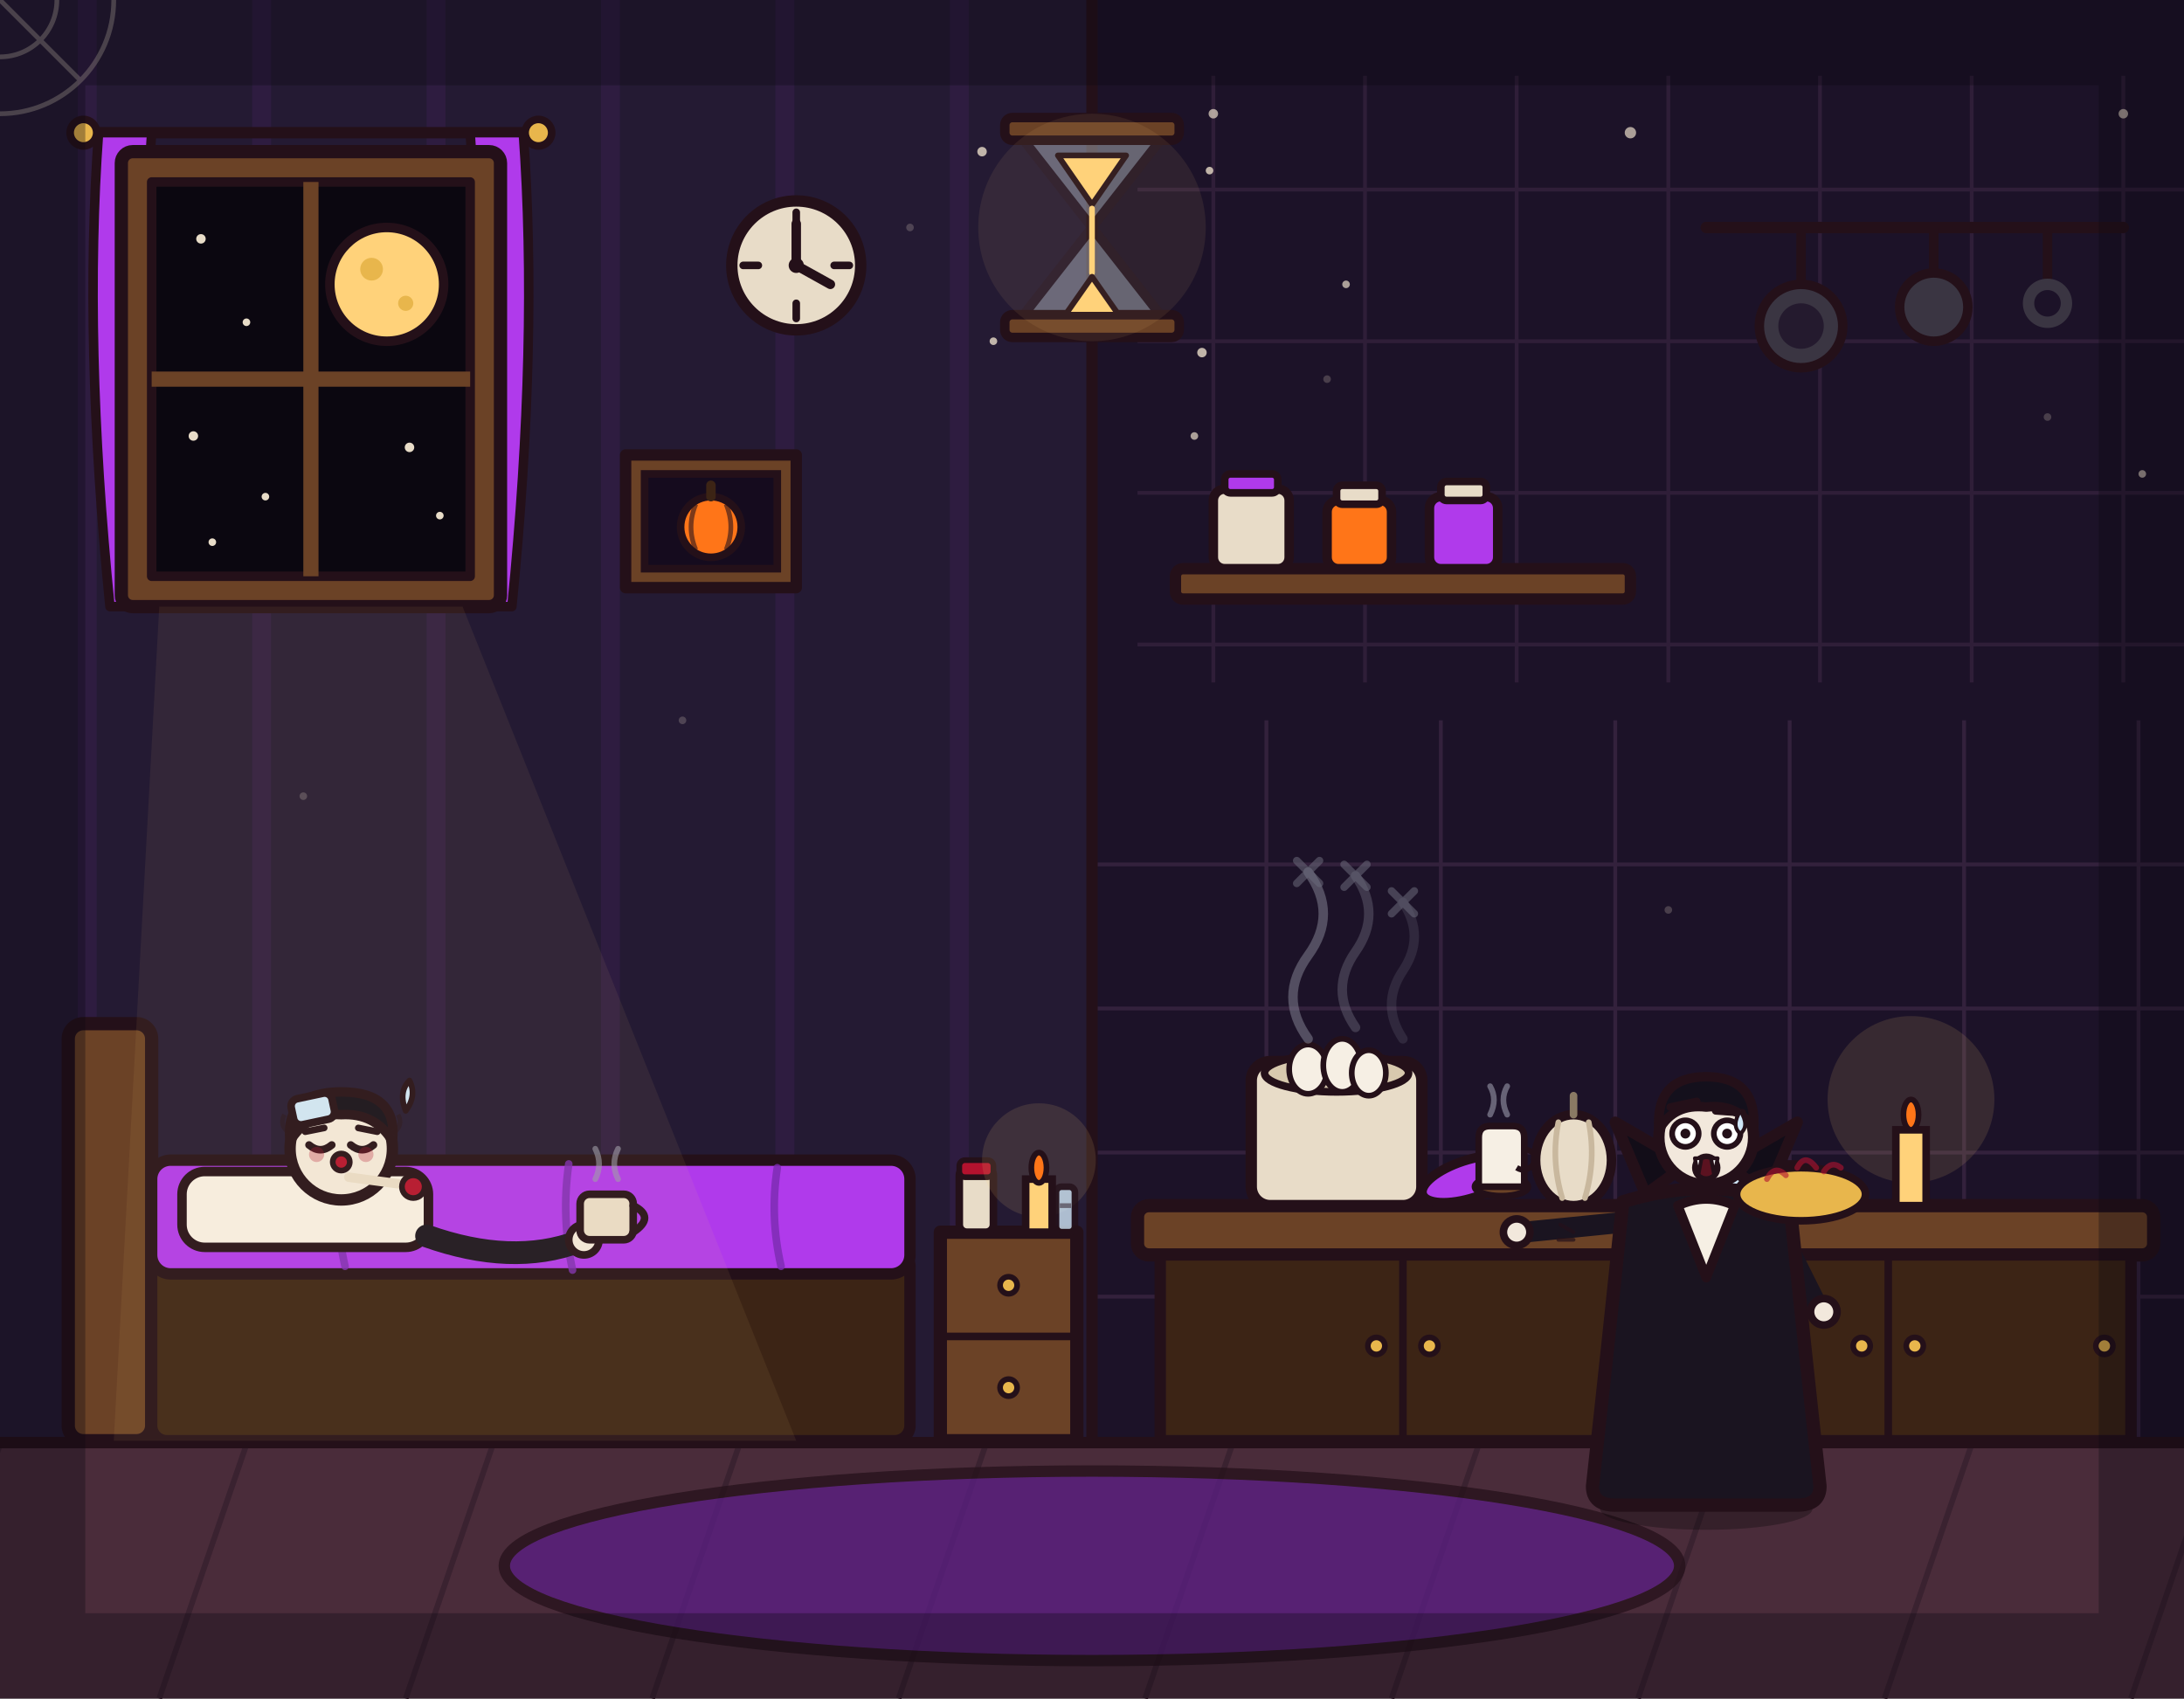
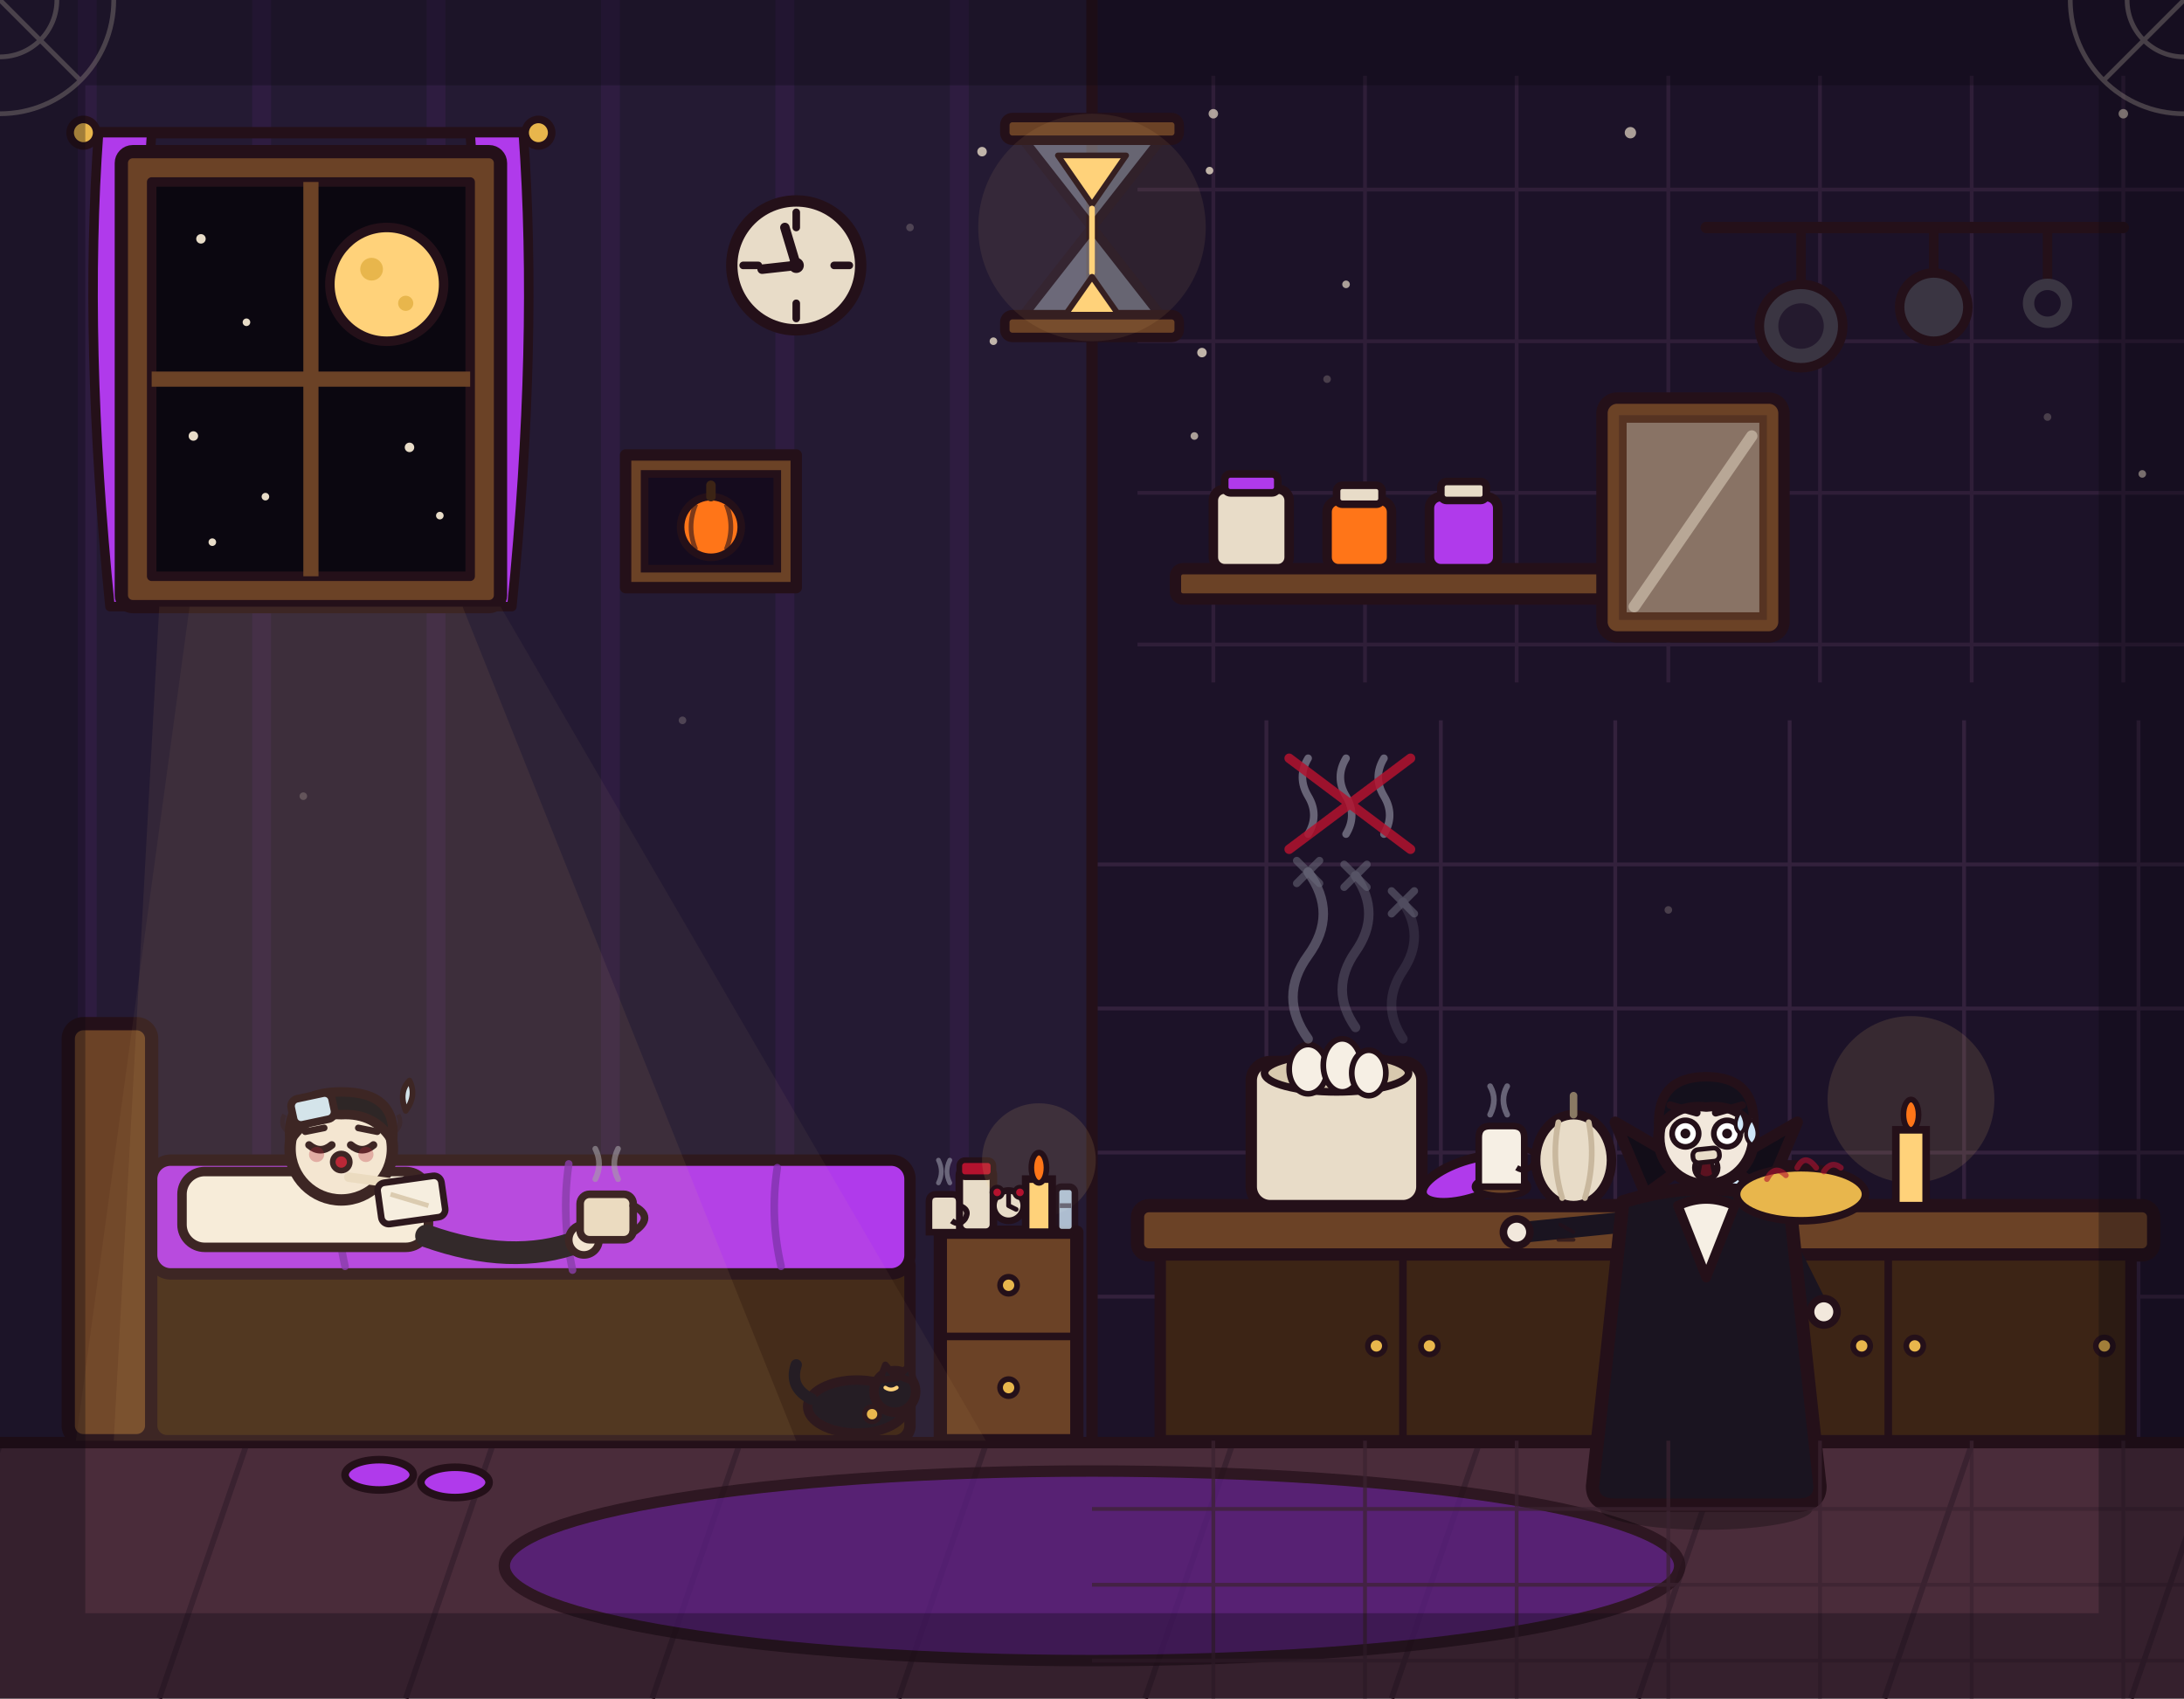
<svg xmlns="http://www.w3.org/2000/svg" viewBox="0 0 1152 896" width="1152" height="896">
  <rect x="0" y="0" width="576" height="760" fill="#241a33" />
  <path d="M46 0V760M138 0V760M230 0V760M322 0V760M414 0V760M506 0V760" stroke="#b03aeb" stroke-width="10" opacity=".07" fill="none" />
  <rect x="576" y="0" width="576" height="760" fill="#1c1228" />
  <path d="M640 40V360M720 40V360M800 40V360M880 40V360M960 40V360M1040 40V360M1120 40V360M600 100H1152M600 180H1152M600 260H1152M600 340H1152" stroke="#4a3050" stroke-width="2" opacity=".4" fill="none" />
  <path d="M668 380V760M760 380V760M852 380V760M944 380V760M1036 380V760M1128 380V760M576 456H1152M576 532H1152M576 608H1152M576 684H1152" stroke="#4a3050" stroke-width="2" opacity=".5" fill="none" />
  <g fill="#e8dcc8" opacity=".7">
    <circle cx="640" cy="60" r="2.5" />
    <circle cx="710" cy="150" r="2" />
    <circle cx="860" cy="70" r="3" />
    <circle cx="1130" cy="250" r="2" />
    <circle cx="630" cy="230" r="2" />
    <circle cx="1120" cy="60" r="2.5" />
  </g>
  <rect x="0" y="760" width="1152" height="136" fill="#4a2c3a" />
  <path d="M0 762 L-46 896M130 762 L84 896M260 762 L214 896M390 762 L344 896M520 762 L474 896M650 762 L604 896M780 762 L734 896M910 762 L864 896M1040 762 L994 896M1170 762 L1124 896" stroke="#3a2230" stroke-width="3" fill="none" />
  <line x1="0" y1="761" x2="1152" y2="761" stroke="#241019" stroke-width="6" stroke-linecap="round" />
  <ellipse cx="576" cy="826" rx="310" ry="50" fill="#5b1e86" stroke="#241019" stroke-width="6" stroke-linejoin="round" opacity="0.75" />
  <line x1="576" y1="0" x2="576" y2="761" stroke="#241019" stroke-width="6" stroke-linecap="round" />
  <g>
    <line x1="44" y1="70" x2="284" y2="70" stroke="#241019" stroke-width="6" stroke-linecap="round" />
    <circle cx="44" cy="70" r="7" fill="#e8b64c" stroke="#241019" stroke-width="4" />
    <circle cx="284" cy="70" r="7" fill="#e8b64c" stroke="#241019" stroke-width="4" />
    <path d="M52 70 Q44 180 58 320 L86 320 Q72 180 80 70 Z" fill="#b03aeb" stroke="#241019" stroke-width="5" stroke-linejoin="round" />
    <path d="M276 70 Q284 180 270 320 L242 320 Q256 180 248 70 Z" fill="#b03aeb" stroke="#241019" stroke-width="5" stroke-linejoin="round" />
    <rect x="64" y="80" width="200" height="240" rx="6" fill="#6b4226" stroke="#241019" stroke-width="7" stroke-linejoin="round" />
    <rect x="80" y="96" width="168" height="208" fill="#0b0710" stroke="#241019" stroke-width="5" stroke-linejoin="round" />
    <line x1="164" y1="96" x2="164" y2="304" stroke="#6b4226" stroke-width="8" />
    <line x1="80" y1="200" x2="248" y2="200" stroke="#6b4226" stroke-width="8" />
    <circle cx="204" cy="150" r="30" fill="#ffd27a" stroke="#241019" stroke-width="5" />
    <circle cx="196" cy="142" r="6" fill="#e8b64c" />
    <circle cx="214" cy="160" r="4" fill="#e8b64c" />
    <g fill="#e8dcc8">
      <circle cx="106" cy="126" r="2.5" />
      <circle cx="130" cy="170" r="2" />
      <circle cx="102" cy="230" r="2.5" />
      <circle cx="140" cy="262" r="2" />
      <circle cx="216" cy="236" r="2.5" />
      <circle cx="232" cy="272" r="2" />
      <circle cx="112" cy="286" r="2" />
    </g>
  </g>
  <g>
    <circle cx="420" cy="140" r="34" fill="#e8dcc8" stroke="#241019" stroke-width="6" />
    <line x1="420" y1="112" x2="420" y2="120" stroke="#241019" stroke-width="4" stroke-linecap="round" />
    <line x1="420" y1="160" x2="420" y2="168" stroke="#241019" stroke-width="4" stroke-linecap="round" />
    <line x1="392" y1="140" x2="400" y2="140" stroke="#241019" stroke-width="4" stroke-linecap="round" />
    <line x1="440" y1="140" x2="448" y2="140" stroke="#241019" stroke-width="4" stroke-linecap="round" />
-     <line x1="420" y1="140" x2="420" y2="118" stroke="#241019" stroke-width="5" stroke-linecap="round" />
-     <line x1="420" y1="140" x2="438" y2="150" stroke="#241019" stroke-width="5" stroke-linecap="round" />
+     <line x1="420" y1="140" x2="414" y2="120" stroke="#241019" stroke-width="5" stroke-linecap="round" />
+     <line x1="420" y1="140" x2="402" y2="142" stroke="#241019" stroke-width="5" stroke-linecap="round" />
    <circle cx="420" cy="140" r="4" fill="#241019" />
  </g>
  <g>
    <rect x="330" y="240" width="90" height="70" fill="#6b4226" stroke="#241019" stroke-width="6" stroke-linejoin="round" />
    <rect x="340" y="250" width="70" height="50" fill="#150b1e" stroke="#241019" stroke-width="4" />
    <circle cx="375" cy="278" r="16" fill="#ff7518" stroke="#241019" stroke-width="4" />
    <path d="M375 262 L375 256" stroke="#3c2415" stroke-width="5" stroke-linecap="round" />
    <path d="M367 266 Q362 278 367 290 M383 266 Q388 278 383 290" stroke="#241019" stroke-width="2.5" fill="none" opacity=".6" />
  </g>
  <g>
    <rect x="36" y="540" width="44" height="220" rx="8" fill="#6b4226" stroke="#241019" stroke-width="7" stroke-linejoin="round" />
    <rect x="80" y="660" width="400" height="100" rx="8" fill="#3c2415" stroke="#241019" stroke-width="6" stroke-linejoin="round" />
    <rect x="80" y="612" width="400" height="60" rx="10" fill="#b03aeb" stroke="#241019" stroke-width="6" stroke-linejoin="round" />
    <path d="M180 616 Q176 642 182 668 M300 614 Q296 642 302 670 M410 616 Q406 642 412 668" stroke="#7a2bb0" stroke-width="4" fill="none" opacity=".8" stroke-linecap="round" />
    <rect x="96" y="618" width="130" height="40" rx="12" fill="#f6efe4" stroke="#241019" stroke-width="5" stroke-linejoin="round" />
    <g transform="translate(180 606)">
      <circle cx="0" cy="0" r="27" fill="#f2e8dc" stroke="#241019" stroke-width="6" />
      <path d="M-27 -4 Q-30 -30 0 -30 Q30 -30 27 -4 Q18 -19 0 -18 Q-18 -19 -27 -4 Z" fill="#14101c" stroke="#241019" stroke-width="5" stroke-linejoin="round" />
      <rect x="-26" y="-28" width="22" height="14" rx="4" fill="#cfe6f8" stroke="#241019" stroke-width="4" transform="rotate(-12 -15 -21)" />
      <path d="M-17 -2 Q-11 3 -5 -2 M5 -2 Q11 3 17 -2" fill="none" stroke="#241019" stroke-width="4" stroke-linecap="round" />
      <line x1="-19" y1="-9" x2="-9" y2="-11" stroke="#241019" stroke-width="3.5" stroke-linecap="round" />
      <line x1="9" y1="-11" x2="19" y2="-9" stroke="#241019" stroke-width="3.5" stroke-linecap="round" />
      <circle cx="0" cy="7" r="4.5" fill="#b3122e" stroke="#241019" stroke-width="3" />
      <line x1="4" y1="15" x2="34" y2="19" stroke="#e8dcc8" stroke-width="5" stroke-linecap="round" />
      <circle cx="38" cy="20" r="6" fill="#b3122e" stroke="#241019" stroke-width="3" />
      <path d="M34 -20 Q40 -28 36 -36 Q30 -30 34 -20 Z" fill="#cfe6f8" stroke="#241019" stroke-width="3" stroke-linejoin="round" />
      <circle cx="-13" cy="3" r="4" fill="#b3122e" opacity=".3" />
      <circle cx="13" cy="3" r="4" fill="#b3122e" opacity=".3" />
      <path d="M-27 -8Q-33 -12 -30 -18M27 -8Q33 -12 30 -18" stroke="#241019" stroke-width="2.5" fill="none" opacity=".5" />
    </g>
    <path d="M225 652 Q270 668 305 655" fill="none" stroke="#1a1420" stroke-width="12" stroke-linecap="round" />
    <circle cx="308" cy="654" r="8" fill="#f2e8dc" stroke="#241019" stroke-width="4" />
    <rect x="306" y="630" width="28" height="24" rx="5" fill="#e8dcc8" stroke="#241019" stroke-width="4" stroke-linejoin="round" />
    <path d="M334 636 Q346 642 334 650" fill="none" stroke="#241019" stroke-width="4" stroke-linecap="round" />
    <path d="M314 622 Q318 614 314 606 M326 622 Q322 614 326 606" stroke="#9a9aaa" stroke-width="3" fill="none" opacity=".6" stroke-linecap="round" />
  </g>
  <g>
    <rect x="496" y="650" width="72" height="110" fill="#6b4226" stroke="#241019" stroke-width="7" stroke-linejoin="round" />
    <line x1="496" y1="705" x2="568" y2="705" stroke="#241019" stroke-width="4" />
    <circle cx="532" cy="678" r="4.5" fill="#e8b64c" stroke="#241019" stroke-width="3" />
    <circle cx="532" cy="732" r="4.5" fill="#e8b64c" stroke="#241019" stroke-width="3" />
    <rect x="506" y="616" width="18" height="34" rx="4" fill="#e8dcc8" stroke="#241019" stroke-width="4" />
    <rect x="506" y="612" width="18" height="9" rx="3" fill="#b3122e" stroke="#241019" stroke-width="3" />
    <circle cx="548" cy="612" r="30" fill="#ffd27a" opacity=".12" />
    <rect x="541" y="622" width="14" height="28" fill="#ffd27a" stroke="#241019" stroke-width="4" />
    <ellipse cx="548" cy="616" rx="4" ry="8" fill="#ff7518" stroke="#241019" stroke-width="3" />
  </g>
  <g>
    <rect x="620" y="300" width="240" height="16" rx="4" fill="#6b4226" stroke="#241019" stroke-width="6" stroke-linejoin="round" />
    <rect x="640" y="258" width="40" height="42" rx="6" fill="#e8dcc8" stroke="#241019" stroke-width="5" />
    <rect x="646" y="250" width="28" height="10" rx="3" fill="#b03aeb" stroke="#241019" stroke-width="4" />
    <rect x="700" y="264" width="34" height="36" rx="6" fill="#ff7518" stroke="#241019" stroke-width="5" />
    <rect x="705" y="256" width="24" height="10" rx="3" fill="#e8dcc8" stroke="#241019" stroke-width="4" />
    <rect x="754" y="262" width="36" height="38" rx="6" fill="#b03aeb" stroke="#241019" stroke-width="5" />
    <rect x="760" y="254" width="24" height="10" rx="3" fill="#e8dcc8" stroke="#241019" stroke-width="4" />
    <line x1="900" y1="120" x2="1120" y2="120" stroke="#241019" stroke-width="6" stroke-linecap="round" />
    <line x1="950" y1="120" x2="950" y2="150" stroke="#241019" stroke-width="5" stroke-linecap="round" />
    <circle cx="950" cy="172" r="22" fill="#3a3542" stroke="#241019" stroke-width="5" />
    <circle cx="950" cy="172" r="12" fill="#241a2e" />
    <line x1="1020" y1="120" x2="1020" y2="144" stroke="#241019" stroke-width="5" stroke-linecap="round" />
    <circle cx="1020" cy="162" r="18" fill="#3a3542" stroke="#241019" stroke-width="5" />
    <line x1="1080" y1="120" x2="1080" y2="150" stroke="#241019" stroke-width="5" stroke-linecap="round" />
    <circle cx="1080" cy="160" r="10" fill="none" stroke="#3a3542" stroke-width="6" />
  </g>
  <g>
    <rect x="600" y="636" width="536" height="26" rx="6" fill="#6b4226" stroke="#241019" stroke-width="7" stroke-linejoin="round" />
    <rect x="612" y="662" width="512" height="98" fill="#3c2415" stroke="#241019" stroke-width="6" stroke-linejoin="round" />
    <line x1="740" y1="662" x2="740" y2="760" stroke="#241019" stroke-width="4" />
    <line x1="868" y1="662" x2="868" y2="760" stroke="#241019" stroke-width="4" />
    <line x1="996" y1="662" x2="996" y2="760" stroke="#241019" stroke-width="4" />
    <circle cx="726" cy="710" r="4.5" fill="#e8b64c" stroke="#241019" stroke-width="3" />
    <circle cx="754" cy="710" r="4.5" fill="#e8b64c" stroke="#241019" stroke-width="3" />
    <circle cx="854" cy="710" r="4.5" fill="#e8b64c" stroke="#241019" stroke-width="3" />
    <circle cx="882" cy="710" r="4.5" fill="#e8b64c" stroke="#241019" stroke-width="3" />
    <circle cx="982" cy="710" r="4.5" fill="#e8b64c" stroke="#241019" stroke-width="3" />
    <circle cx="1010" cy="710" r="4.5" fill="#e8b64c" stroke="#241019" stroke-width="3" />
    <circle cx="1110" cy="710" r="4.5" fill="#e8b64c" stroke="#241019" stroke-width="3" />
    <rect x="660" y="560" width="90" height="76" rx="10" fill="#e8dcc8" stroke="#241019" stroke-width="6" stroke-linejoin="round" />
    <ellipse cx="705" cy="566" rx="38" ry="10" fill="#d8c9ae" stroke="#241019" stroke-width="4" />
    <ellipse cx="690" cy="564" rx="10" ry="13" fill="#f6efe4" stroke="#241019" stroke-width="3" />
    <ellipse cx="708" cy="562" rx="10" ry="14" fill="#f6efe4" stroke="#241019" stroke-width="3" />
    <ellipse cx="722" cy="566" rx="9" ry="12" fill="#f6efe4" stroke="#241019" stroke-width="3" />
    <ellipse cx="775" cy="622" rx="26" ry="10" fill="#b03aeb" stroke="#241019" stroke-width="5" transform="rotate(-18 775 622)" />
    <g transform="translate(830 612)">
      <ellipse cx="0" cy="0" rx="20" ry="24" fill="#e8dcc8" stroke="#241019" stroke-width="5" stroke-linejoin="round" />
      <path d="M0 -24 L0 -34" fill="none" stroke="#8a7a64" stroke-width="4" stroke-linecap="round" />
      <path d="M-8 -20 Q-12 0 -6 20 M8 -20 Q12 0 6 20" fill="none" stroke="#c9b89e" stroke-width="3" stroke-linecap="round" />
    </g>
    <path d="M880 630 L922 612 L924 624 L884 638 Z" fill="#cfe6f8" stroke="#241019" stroke-width="4" stroke-linejoin="round" />
    <rect x="922" y="614" width="30" height="11" rx="4" fill="#3c2415" stroke="#241019" stroke-width="4" />
    <circle cx="1008" cy="580" r="44" fill="#ffd27a" opacity=".12" />
    <rect x="1000" y="596" width="16" height="40" fill="#ffd27a" stroke="#241019" stroke-width="4" />
    <ellipse cx="1008" cy="588" rx="4" ry="8" fill="#ff7518" stroke="#241019" stroke-width="3" />
    <path d="M690 548 Q674 526 690 504 Q706 482 690 460" fill="none" stroke="#8a8a99" stroke-width="5" stroke-linecap="round" opacity=".5" />
    <path d="M715 542 Q701 522 715 502 Q729 482 715 462" fill="none" stroke="#8a8a99" stroke-width="5" stroke-linecap="round" opacity=".32" />
    <path d="M740 548 Q728 530 740 512 Q752 494 740 476" fill="none" stroke="#8a8a99" stroke-width="5" stroke-linecap="round" opacity=".18" />
    <path d="M684 454 L696 466 M696 454 L684 466 M709 456 L721 468 M721 456 L709 468 M734 470 L746 482 M746 470 L734 482" stroke="#6a6a7a" stroke-width="4" stroke-linecap="round" opacity=".55" />
  </g>
  <g transform="translate(900 792)">
    <ellipse cx="0" cy="4" rx="56" ry="11" fill="#000000" opacity="0.28" />
    <path d="M-8 -62 L-20 -6" fill="none" stroke="#241a2e" stroke-width="15" stroke-linecap="round" />
    <path d="M10 -62 L24 -8" fill="none" stroke="#241a2e" stroke-width="15" stroke-linecap="round" />
    <ellipse cx="-24" cy="-4" rx="14" ry="7" fill="#14101c" stroke="#241019" stroke-width="4" />
    <ellipse cx="28" cy="-6" rx="14" ry="7" fill="#14101c" stroke="#241019" stroke-width="4" />
    <path d="M-36 -148 L-96 -142" fill="none" stroke="#1a1420" stroke-width="11" stroke-linecap="round" />
    <circle cx="-100" cy="-142" r="7" fill="#f2e8dc" stroke="#241019" stroke-width="4" />
    <path d="M36 -148 L58 -104" fill="none" stroke="#1a1420" stroke-width="11" stroke-linecap="round" />
    <circle cx="62" cy="-100" r="7" fill="#f2e8dc" stroke="#241019" stroke-width="4" />
    <path d="M-44 -158 Q-52 -80 -60 -8 Q-60 2 -48 2 L48 2 Q60 2 60 -8 Q52 -80 44 -158 Q0 -172 -44 -158 Z" fill="#1a1420" stroke="#241019" stroke-width="7" stroke-linejoin="round" />
    <path d="M-32 -162 L-48 -200 L-10 -178 Z" fill="#120d18" stroke="#241019" stroke-width="6" stroke-linejoin="round" />
    <path d="M32 -162 L48 -200 L10 -178 Z" fill="#120d18" stroke="#241019" stroke-width="6" stroke-linejoin="round" />
    <path d="M-15 -156 L0 -118 L15 -156 Q0 -163 -15 -156 Z" fill="#f6efe4" stroke="#241019" stroke-width="5" stroke-linejoin="round" />
    <circle cx="0" cy="-192" r="25" fill="#f2e8dc" stroke="#241019" stroke-width="6" />
    <path d="M-25 -196 Q-27 -224 0 -224 Q27 -224 25 -196 Q17 -210 0 -208 Q-17 -210 -25 -196 Z" fill="#14101c" stroke="#241019" stroke-width="5" stroke-linejoin="round" />
    <circle cx="-11" cy="-194" r="7" fill="#ffffff" stroke="#241019" stroke-width="3" />
    <circle cx="11" cy="-194" r="7" fill="#ffffff" stroke="#241019" stroke-width="3" />
    <circle cx="-11" cy="-194" r="2.6" fill="#241019" />
    <circle cx="11" cy="-194" r="2.6" fill="#241019" />
-     <line x1="-19" y1="-208" x2="-5" y2="-211" stroke="#241019" stroke-width="4" stroke-linecap="round" />
-     <line x1="5" y1="-206" x2="19" y2="-205" stroke="#241019" stroke-width="4" stroke-linecap="round" />
+     <line x1="-19" y1="-209" x2="-5" y2="-205" stroke="#241019" stroke-width="4" stroke-linecap="round" />
+     <line x1="5" y1="-205" x2="19" y2="-209" stroke="#241019" stroke-width="4" stroke-linecap="round" />
    <circle cx="0" cy="-176" r="6" fill="#5b1220" stroke="#241019" stroke-width="3" />
    <path d="M-6 -181 L-2.5 -181 L-4.2 -172 Z" fill="#ffffff" stroke="#241019" stroke-width="2" stroke-linejoin="round" />
    <path d="M2.5 -181 L6 -181 L4.2 -172 Z" fill="#ffffff" stroke="#241019" stroke-width="2" stroke-linejoin="round" />
    <path d="M18 -206q5 8 0 12q-5 -4 0 -12" fill="#cfe6f8" stroke="#241019" stroke-width="2" />
    <path d="M-70 -142L-77 -146M-70 -138L-78 -138" stroke="#241019" stroke-width="2" opacity=".7" stroke-linecap="round" />
+     <rect x="-7" y="-186" width="14" height="7" rx="3" fill="#e8dcc8" stroke="#241019" stroke-width="2.5" transform="rotate(-6 0 -182)" />
+     <path d="M24 -202q6 9 0 14q-6 -5 0 -14" fill="#cfe6f8" stroke="#241019" stroke-width="2" />
  </g>
  <g transform="translate(576 120)">
    <rect x="-46" y="-58" width="92" height="12" rx="4" fill="#6b4226" stroke="#241019" stroke-width="5" stroke-linejoin="round" />
    <rect x="-46" y="46" width="92" height="12" rx="4" fill="#6b4226" stroke="#241019" stroke-width="5" stroke-linejoin="round" />
    <path d="M-36 -46 L36 -46 L0 0 Z" fill="#cfe6f8" opacity=".35" stroke="#241019" stroke-width="5" stroke-linejoin="round" />
    <path d="M-36 46 L36 46 L0 0 Z" fill="#cfe6f8" opacity=".35" stroke="#241019" stroke-width="5" stroke-linejoin="round" />
    <path d="M-18 -38 L18 -38 L0 -12 Z" fill="#ffd27a" stroke="#241019" stroke-width="3" stroke-linejoin="round" />
    <line x1="0" y1="-10" x2="0" y2="24" stroke="#ffd27a" stroke-width="3" stroke-linecap="round" />
    <path d="M-14 46 L14 46 L0 26 Z" fill="#ffd27a" stroke="#241019" stroke-width="3" stroke-linejoin="round" />
    <circle cx="-58" cy="-40" r="2.5" fill="#e8dcc8" opacity=".8" />
    <circle cx="62" cy="-30" r="2" fill="#e8dcc8" opacity=".8" />
    <circle cx="-52" cy="60" r="2" fill="#e8dcc8" opacity=".8" />
    <circle cx="58" cy="66" r="2.5" fill="#e8dcc8" opacity=".8" />
  </g>
  <polygon points="84,320 244,320 420,760 60,760" fill="#ffd27a" opacity=".07" />
  <rect x="557" y="626" width="10" height="24" rx="3" fill="#cfe6f8" opacity=".8" stroke="#241019" stroke-width="3.5" />
  <path d="M559 636H565" stroke="#241019" stroke-width="2.5" opacity=".5" />
  <g stroke="#e8dcc8" stroke-width="2.5" opacity=".35" fill="none" stroke-linecap="round">
    <path d="M30 0A30 30 0 0 1 0 30M60 0A60 60 0 0 1 0 60" />
    <line x1="0" y1="0" x2="42" y2="42" />
  </g>
  <g>
    <ellipse cx="792" cy="626" rx="14" ry="5" fill="#6b4226" stroke="#241019" stroke-width="3.5" />
    <path d="M780 626L780 600Q780 594 786 594L798 594Q804 594 804 600L804 626Z" fill="#f6efe4" stroke="#241019" stroke-width="3.5" />
    <path d="M804 606Q812 608 809 614Q805 619 800 616" fill="none" stroke="#241019" stroke-width="3" />
    <path d="M786 588q4 -8 0 -15M795 588q-4 -8 0 -15" stroke="#9a9aaa" stroke-width="3" fill="none" opacity=".6" stroke-linecap="round" />
  </g>
  <g transform="translate(950 622)">
    <ellipse cx="0" cy="8" rx="34" ry="14" fill="#e8b64c" stroke="#241019" stroke-width="4" />
    <path d="M-18 0Q-14 -8 -8 -2M-2 -6Q2 -14 8 -6M12 -4q4 -6 9 -2" stroke="#b3122e" stroke-width="3" fill="none" opacity=".6" stroke-linecap="round" />
  </g>
  <g fill="#e8dcc8" opacity=".22">
    <circle cx="160" cy="420" r="2" />
    <circle cx="360" cy="380" r="2" />
    <circle cx="700" cy="200" r="2" />
    <circle cx="1080" cy="220" r="2" />
    <circle cx="880" cy="480" r="2" />
    <circle cx="480" cy="120" r="2" />
  </g>
  <circle cx="576" cy="120" r="60" fill="#ffd27a" opacity=".08" />
+   <path d="M690 440q6 -10 0 -20q-6 -10 0 -20M710 440q6 -10 0 -20q-6 -10 0 -20M730 440q6 -10 0 -20q-6 -10 0 -20" stroke="#9a9aaa" stroke-width="4" fill="none" opacity=".6" stroke-linecap="round" />
+   <path d="M680 400L744 448M744 400L680 448" stroke="#b3122e" stroke-width="5" stroke-linecap="round" opacity=".85" />
+   <rect x="200" y="622" width="34" height="22" rx="4" fill="#f6efe4" stroke="#241019" stroke-width="3.5" transform="rotate(-8 217 633)" />
+   <path d="M206 630l20 6" stroke="#d9cbb2" stroke-width="2.5" />
+   <g>
+     <path d="M490 650L490 634Q490 630 494 630L502 630Q506 630 506 634L506 650Z" fill="#e8dcc8" stroke="#241019" stroke-width="3.5" />
+     <path d="M506 636Q512 638 509 643Q506 647 502 644" fill="none" stroke="#241019" stroke-width="3" />
+     <path d="M495 624q3 -6 0 -12M501 624q-3 -6 0 -12" stroke="#9a9aaa" stroke-width="2.5" fill="none" opacity=".6" stroke-linecap="round" />
+   </g>
+   <g>
+     <circle cx="532" cy="636" r="8" fill="#e8dcc8" stroke="#241019" stroke-width="3.5" />
+     <circle cx="526" cy="629" r="3" fill="#b3122e" stroke="#241019" stroke-width="2" />
+     <circle cx="538" cy="629" r="3" fill="#b3122e" stroke="#241019" stroke-width="2" />
+     <path d="M532 636L532 630M532 636L536 638" stroke="#241019" stroke-width="2.5" stroke-linecap="round" fill="none" />
+   </g>
+   <g transform="translate(452 742)">
+     <ellipse cx="0" cy="0" rx="26" ry="14" fill="#1a1420" stroke="#241019" stroke-width="5" />
+     <circle cx="20" cy="-8" r="11" fill="#1a1420" stroke="#241019" stroke-width="5" />
+     <path d="M12 -14L15 -22L21 -15Z" fill="#1a1420" stroke="#241019" stroke-width="3.5" stroke-linejoin="round" />
+     <path d="M22 -16L28 -22L30 -13Z" fill="#1a1420" stroke="#241019" stroke-width="3.5" stroke-linejoin="round" />
+     <path d="M-24 -4Q-36 -10 -32 -22" stroke="#1a1420" stroke-width="6" fill="none" stroke-linecap="round" />
+     <path d="M15 -10q3 2 6 0" stroke="#ffd27a" stroke-width="2" fill="none" stroke-linecap="round" />
+     <circle cx="8" cy="4" r="4" fill="#e8b64c" stroke="#241019" stroke-width="2.5" />
+   </g>
+   <ellipse cx="200" cy="778" rx="18" ry="8" fill="#b03aeb" stroke="#241019" stroke-width="4" />
+   <ellipse cx="240" cy="782" rx="18" ry="8" fill="#b03aeb" stroke="#241019" stroke-width="4" />
+   <path d="M576 796H1152M576 836H1152M576 876H1152M640 760V896M720 760V896M800 760V896M880 760V896M960 760V896M1040 760V896M1120 760V896" stroke="#3a2230" stroke-width="2" opacity=".7" fill="none" />
+   <g>
+     <rect x="845" y="210" width="96" height="126" rx="8" fill="#6b4226" stroke="#241019" stroke-width="6" stroke-linejoin="round" />
+     <rect x="856" y="221" width="74" height="104" fill="#cfe6f8" opacity=".3" stroke="#241019" stroke-width="4" />
+     <path d="M862 320L924 230" stroke="#e8dcc8" stroke-width="6" opacity=".5" stroke-linecap="round" />
+   </g>
+   <polygon points="100,320 264,320 520,760 40,760" fill="#ffd27a" opacity=".05" />
+   <g stroke="#e8dcc8" stroke-width="2.5" opacity=".35" fill="none" stroke-linecap="round">
+     <path d="M1122 0A30 30 0 0 0 1152 30M1092 0A60 60 0 0 0 1152 60" />
+     <line x1="1152" y1="0" x2="1110" y2="42" />
+   </g>
  <rect x="0" y="0" width="1152" height="896" fill="none" stroke="#0b0710" stroke-width="90" opacity="0.32" />
</svg>
